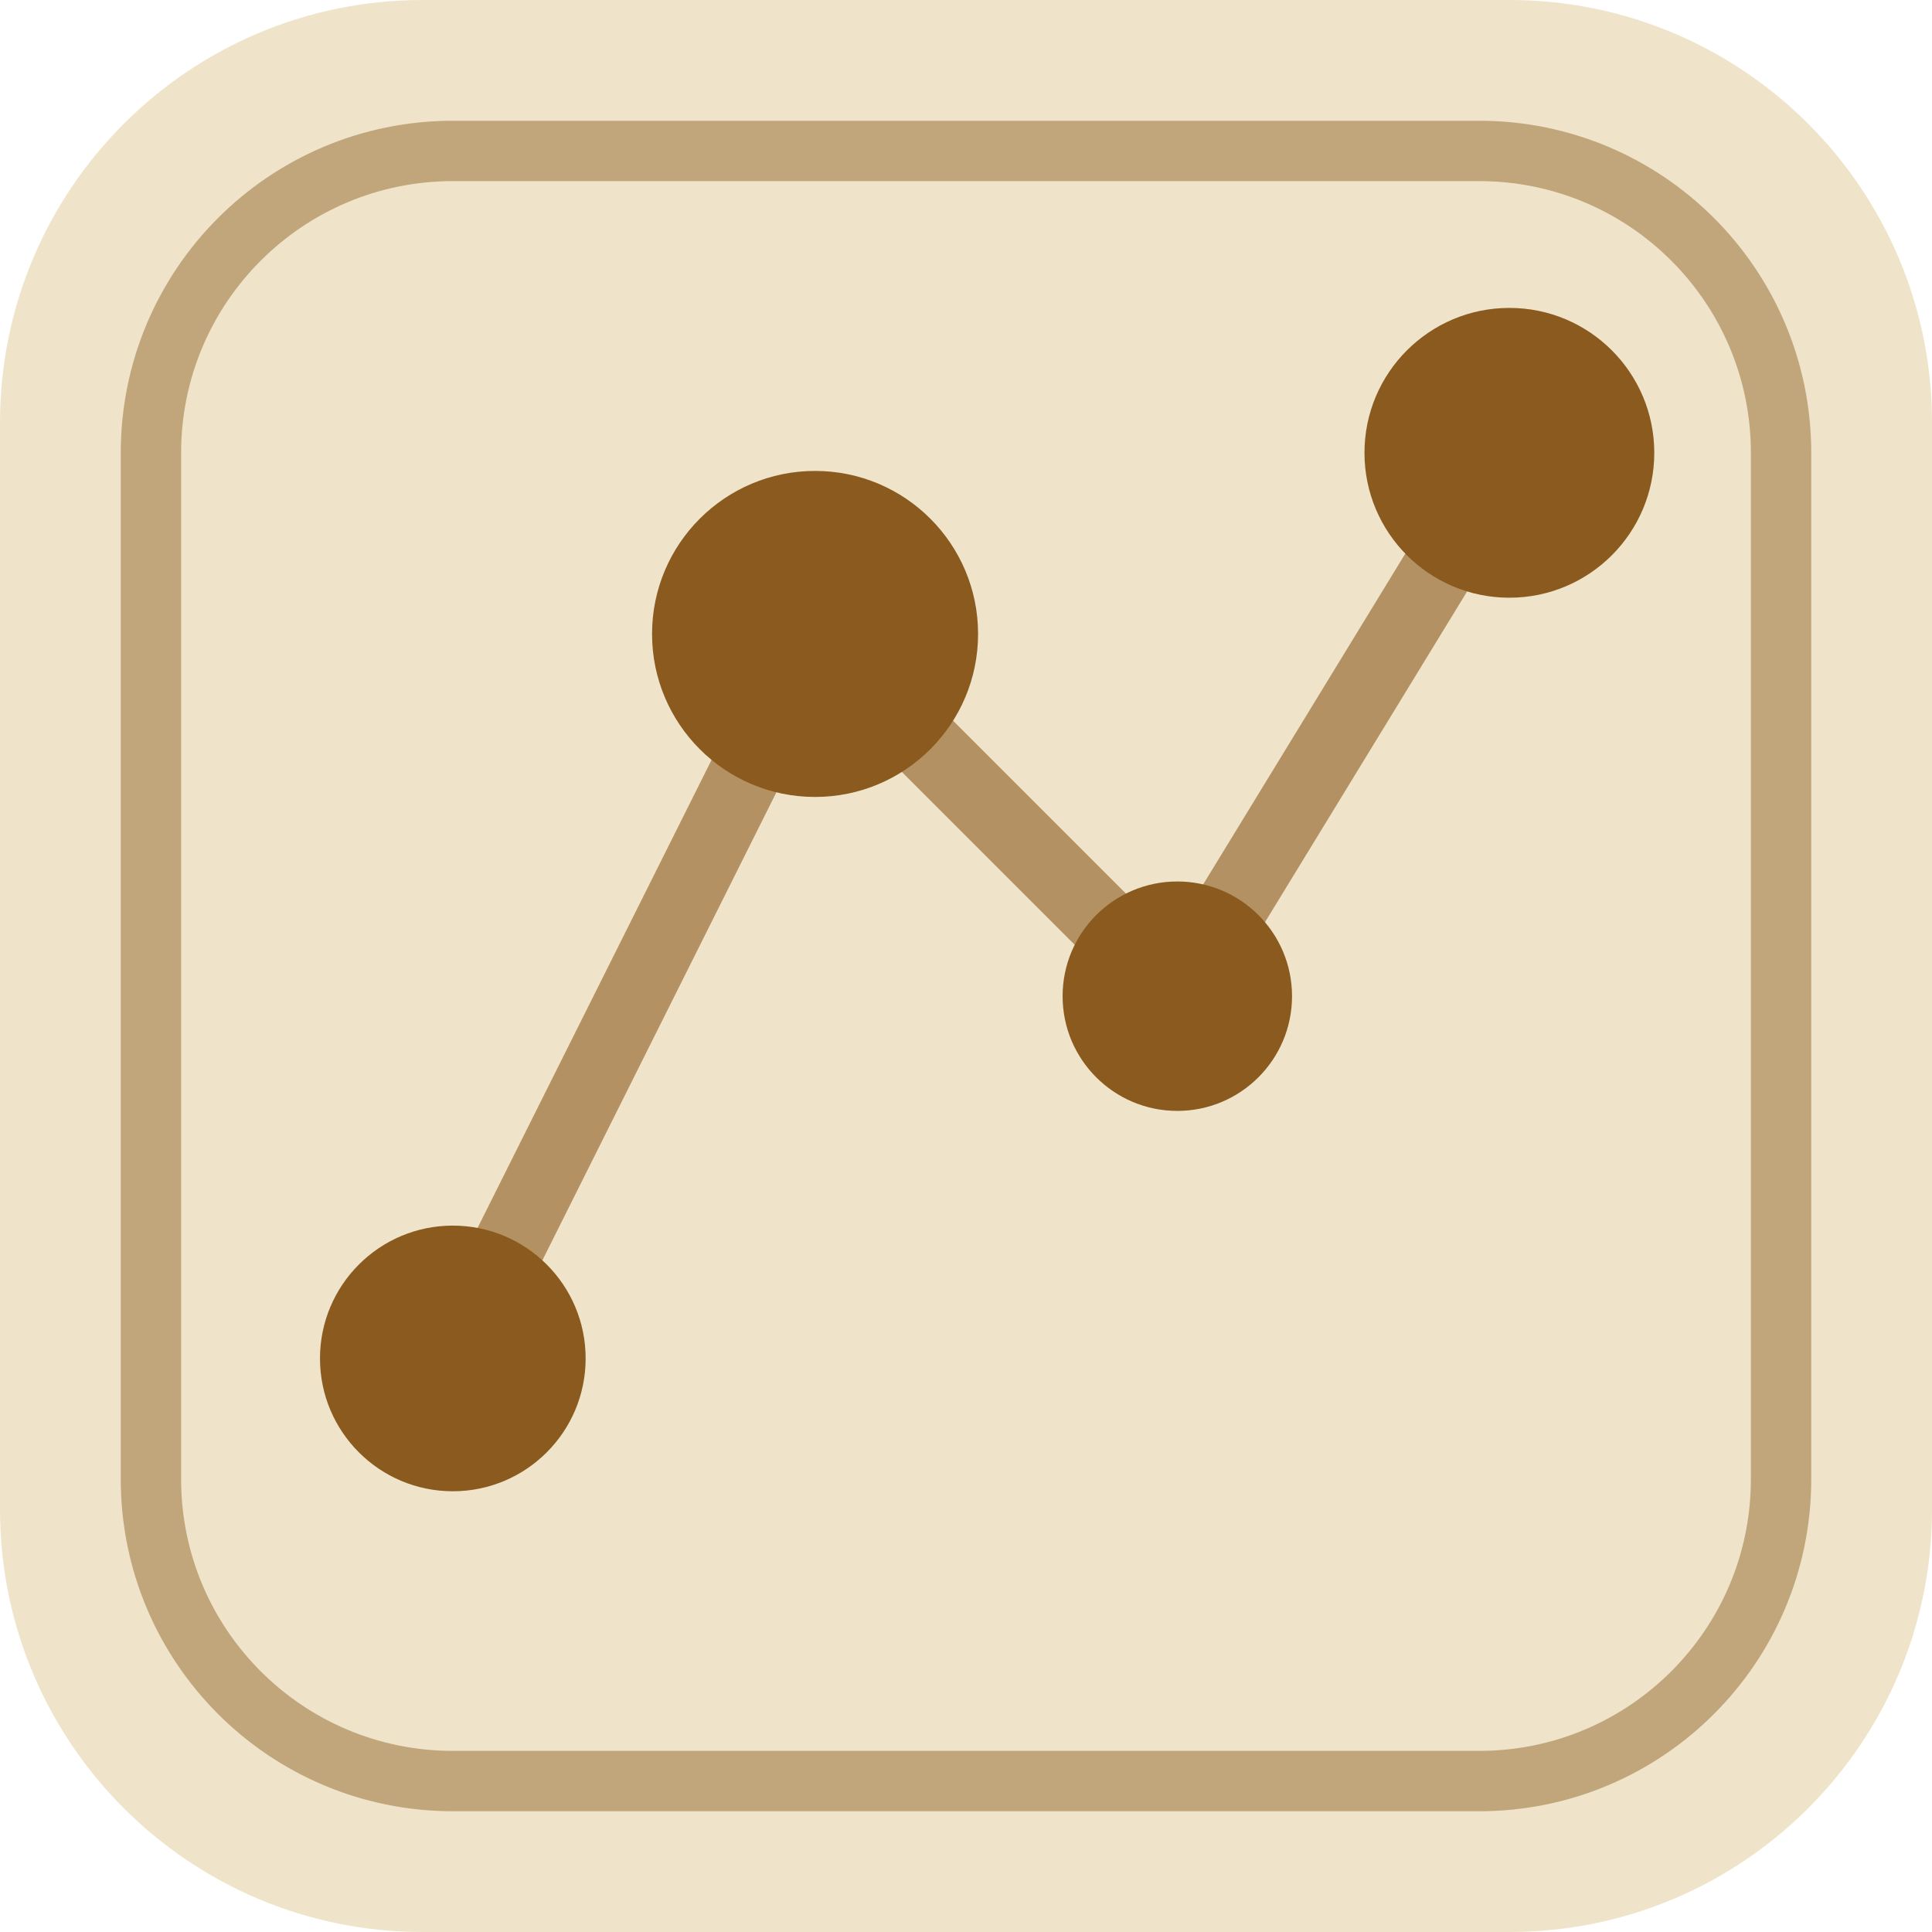
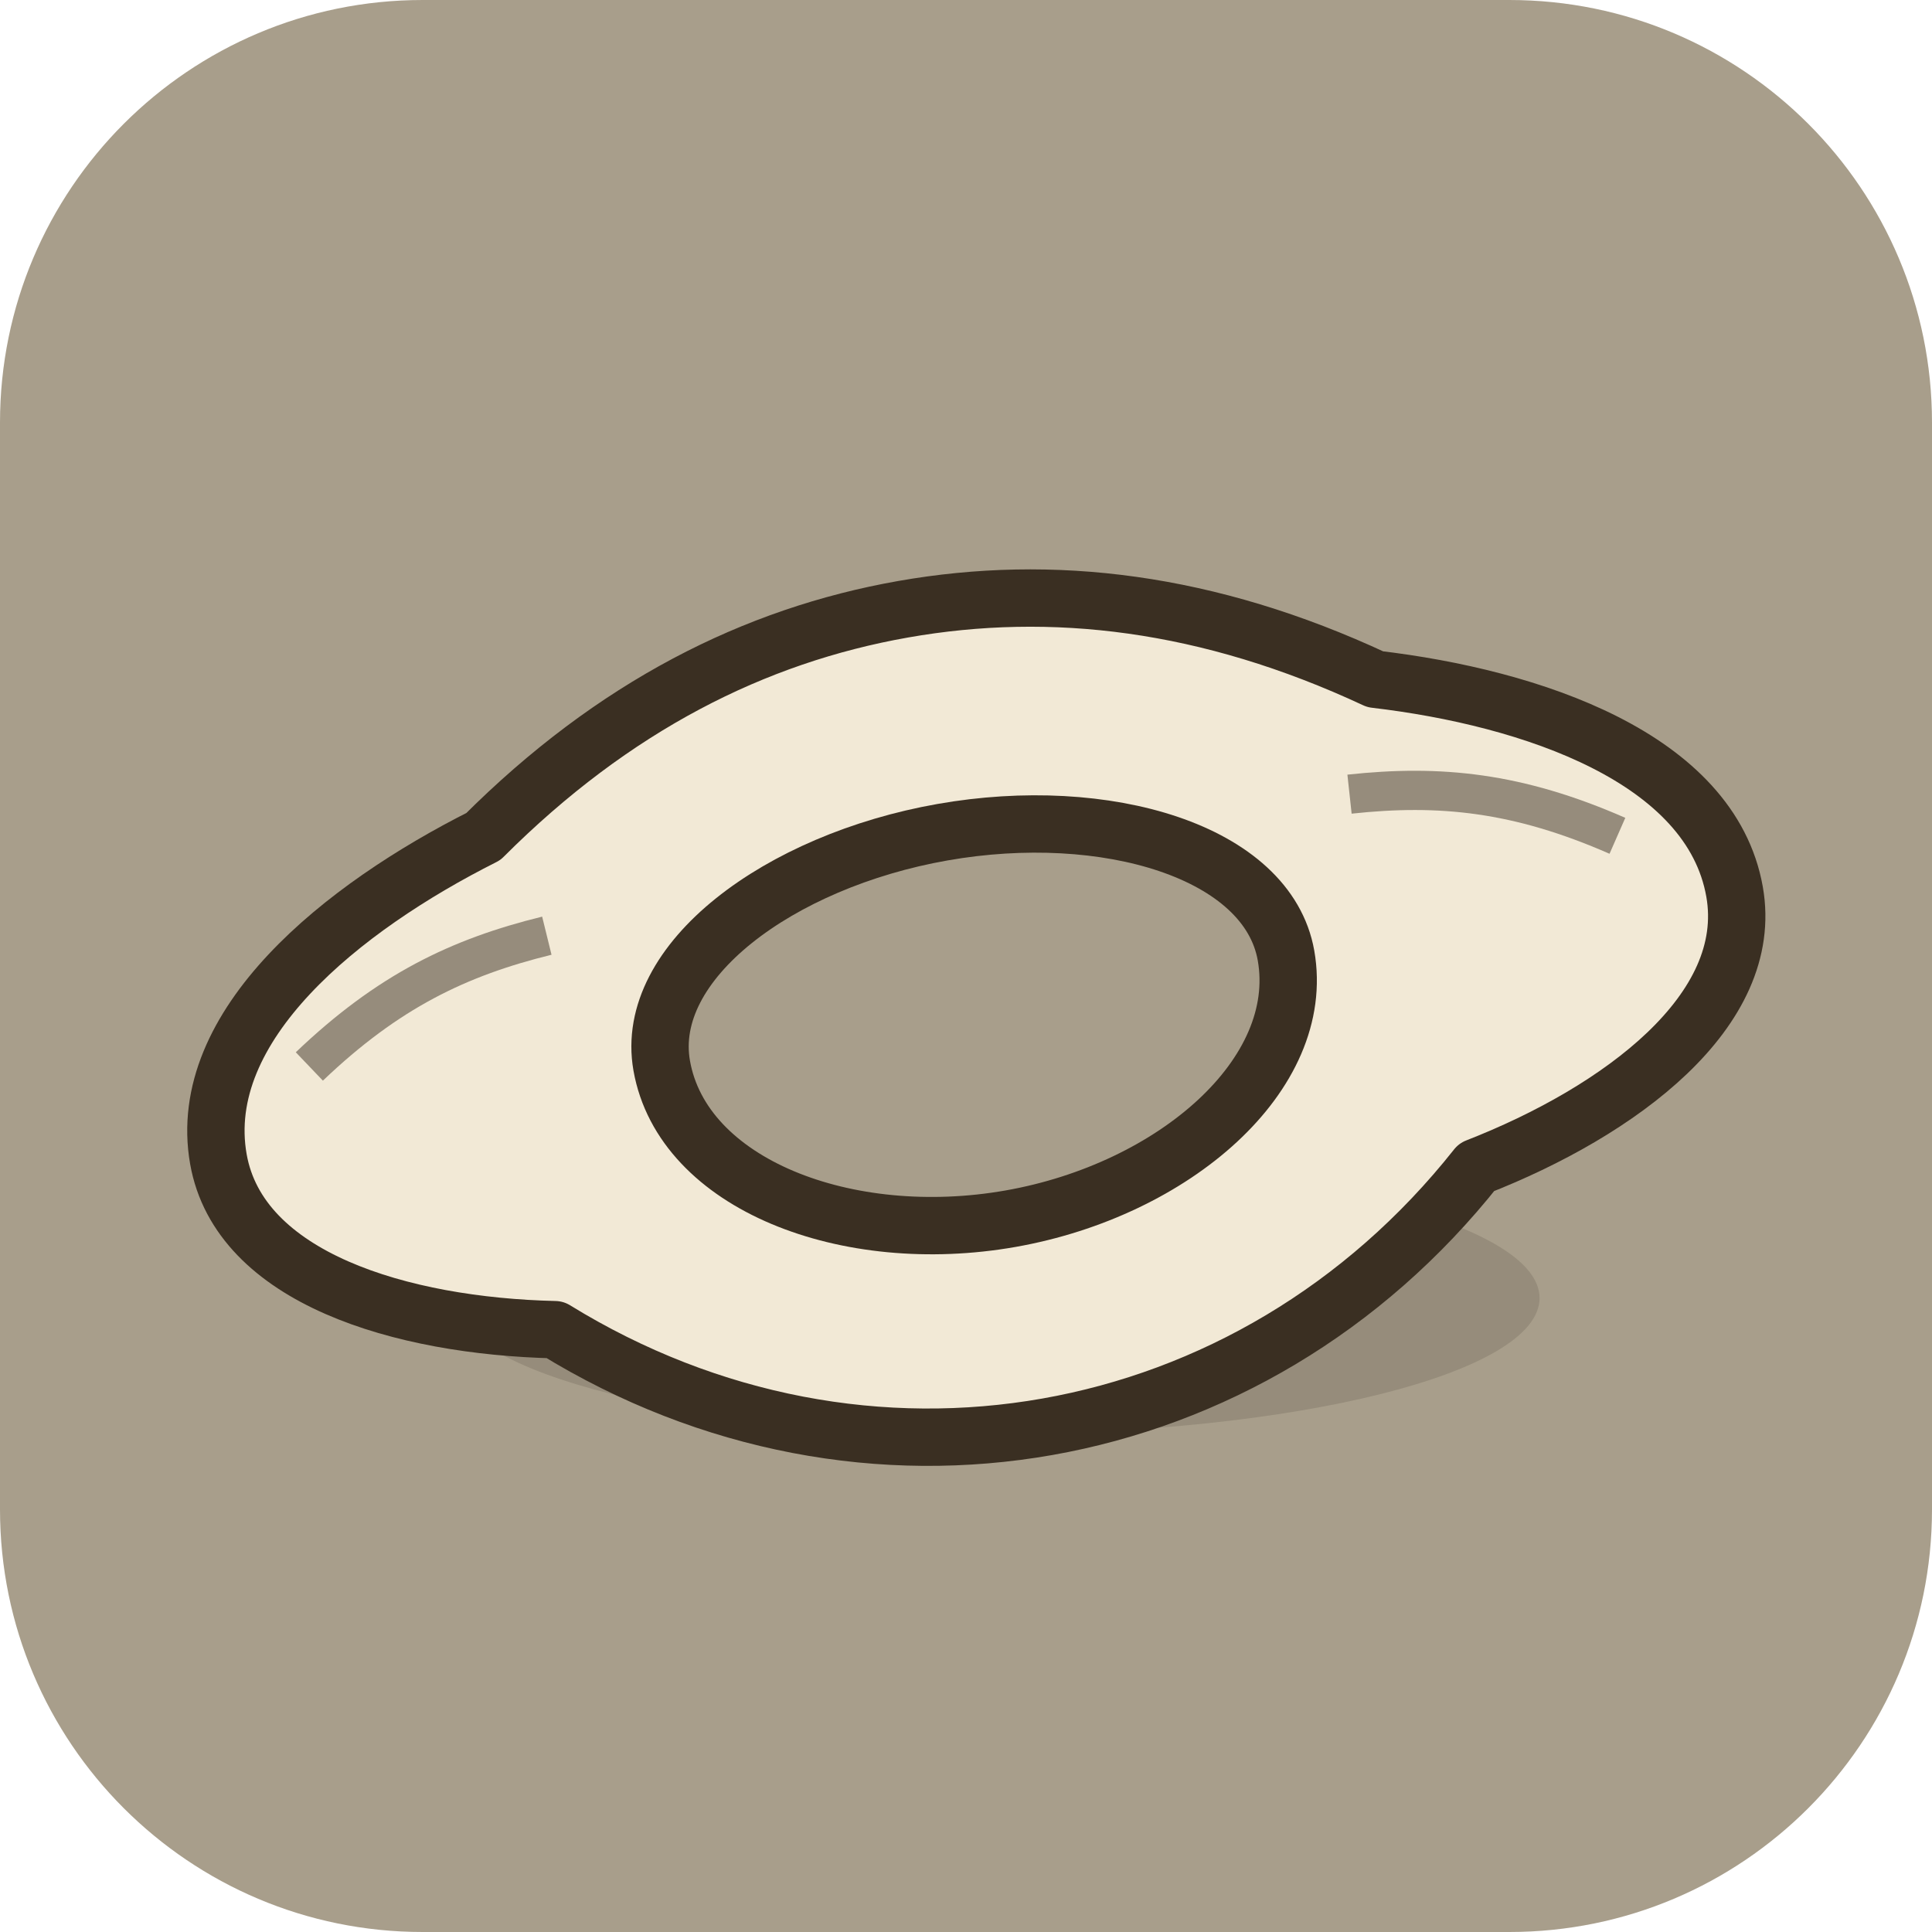
<svg xmlns="http://www.w3.org/2000/svg" viewBox="0 0 64 64">
-   <rect width="64" height="64" rx="14" fill="#efe4c9" />
-   <rect x="5" y="5" width="54" height="54" rx="10" fill="none" stroke="#8a5a1f" stroke-width="2" opacity="0.45" />
-   <path d="M15 45 L27 21 L39 33 L50 15" fill="none" stroke="#8a5a1f" stroke-width="2.4" opacity="0.6" />
-   <circle cx="15" cy="45" r="4.4" fill="#8a5a1f" />
-   <circle cx="27" cy="21" r="5.4" fill="#8a5a1f" />
-   <circle cx="39" cy="33" r="3.8" fill="#8a5a1f" />
-   <circle cx="50" cy="15" r="4.8" fill="#8a5a1f" />
+   <rect width="64" height="64" rx="14" fill="#a89e8b" />
+   <ellipse cx="33" cy="43" rx="18" ry="4.5" fill="#241c14" opacity="0.14" />
+   <g transform="rotate(-10 32 32)">
+     <path fill="#f2e9d6" stroke="#3a2f22" stroke-width="1.9" stroke-linejoin="round" d="M 6.5 34          C 6.5 29.5, 12 26.5, 17 25          C 22 21.5, 27 20, 32 20          C 37 20, 42 21.5, 47 25          C 52 26.5, 57.5 29.5, 57.5 34          C 57.5 38, 52.5 40.5, 47.5 41.5          C 43 45.5, 37.5 47.5, 32 47.5          C 26.5 47.5, 21 45.5, 16.5 41.5          C 11.5 40.5, 6.5 38, 6.5 34 Z" />
+     <path fill="#a89e8b" stroke="#3a2f22" stroke-width="1.9" stroke-linejoin="round" d="M 21.5 33.5          C 21.5 30, 26.5 27.5, 32 27.5          C 37.5 27.5, 42.5 30, 42.5 33.5          C 42.5 37.5, 37.5 40.5, 32 40.5          C 26.5 40.5, 21.5 37.5, 21.5 33.5 Z" />
+     <path fill="none" stroke="#3a2f22" stroke-width="1.3" opacity="0.5" d="M 10 31.5 C 13 29.5, 15.5 28.8, 18.5 28.6" />
+     <path fill="none" stroke="#3a2f22" stroke-width="1.3" opacity="0.5" d="M 54 31.5 C 51 29.5, 48.5 28.8, 45.5 28.6" />
+   </g>
</svg>
